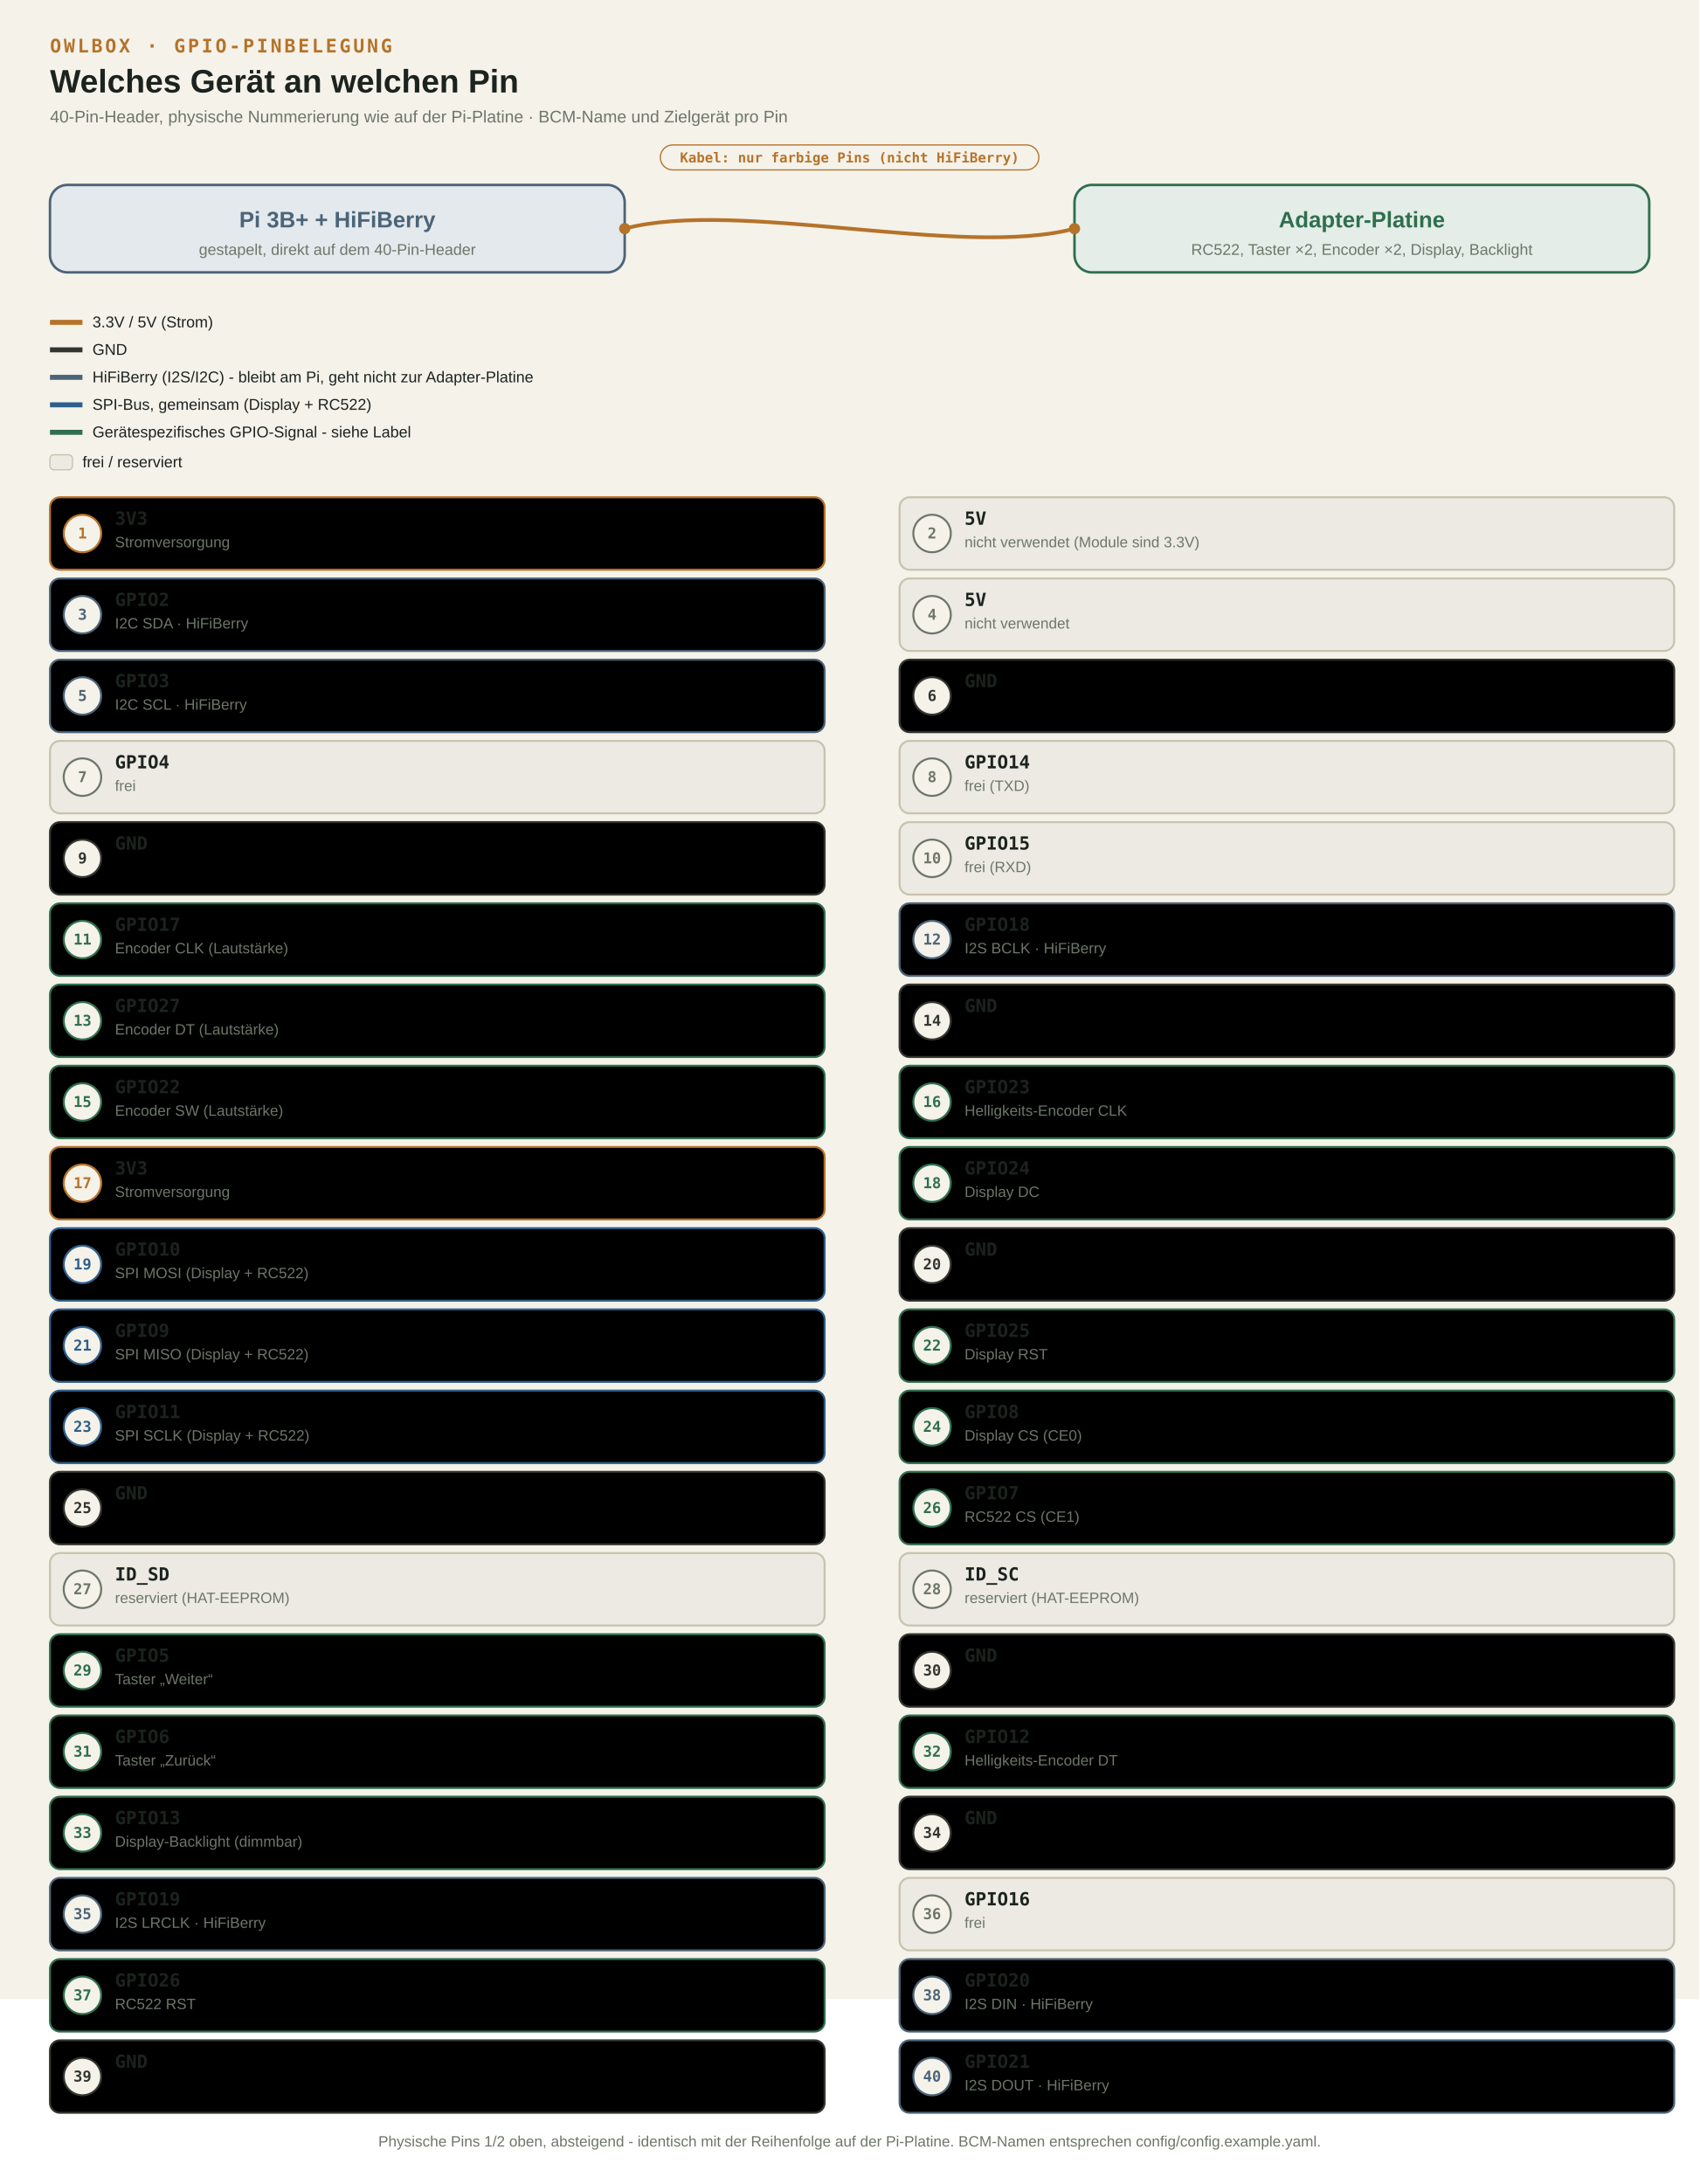
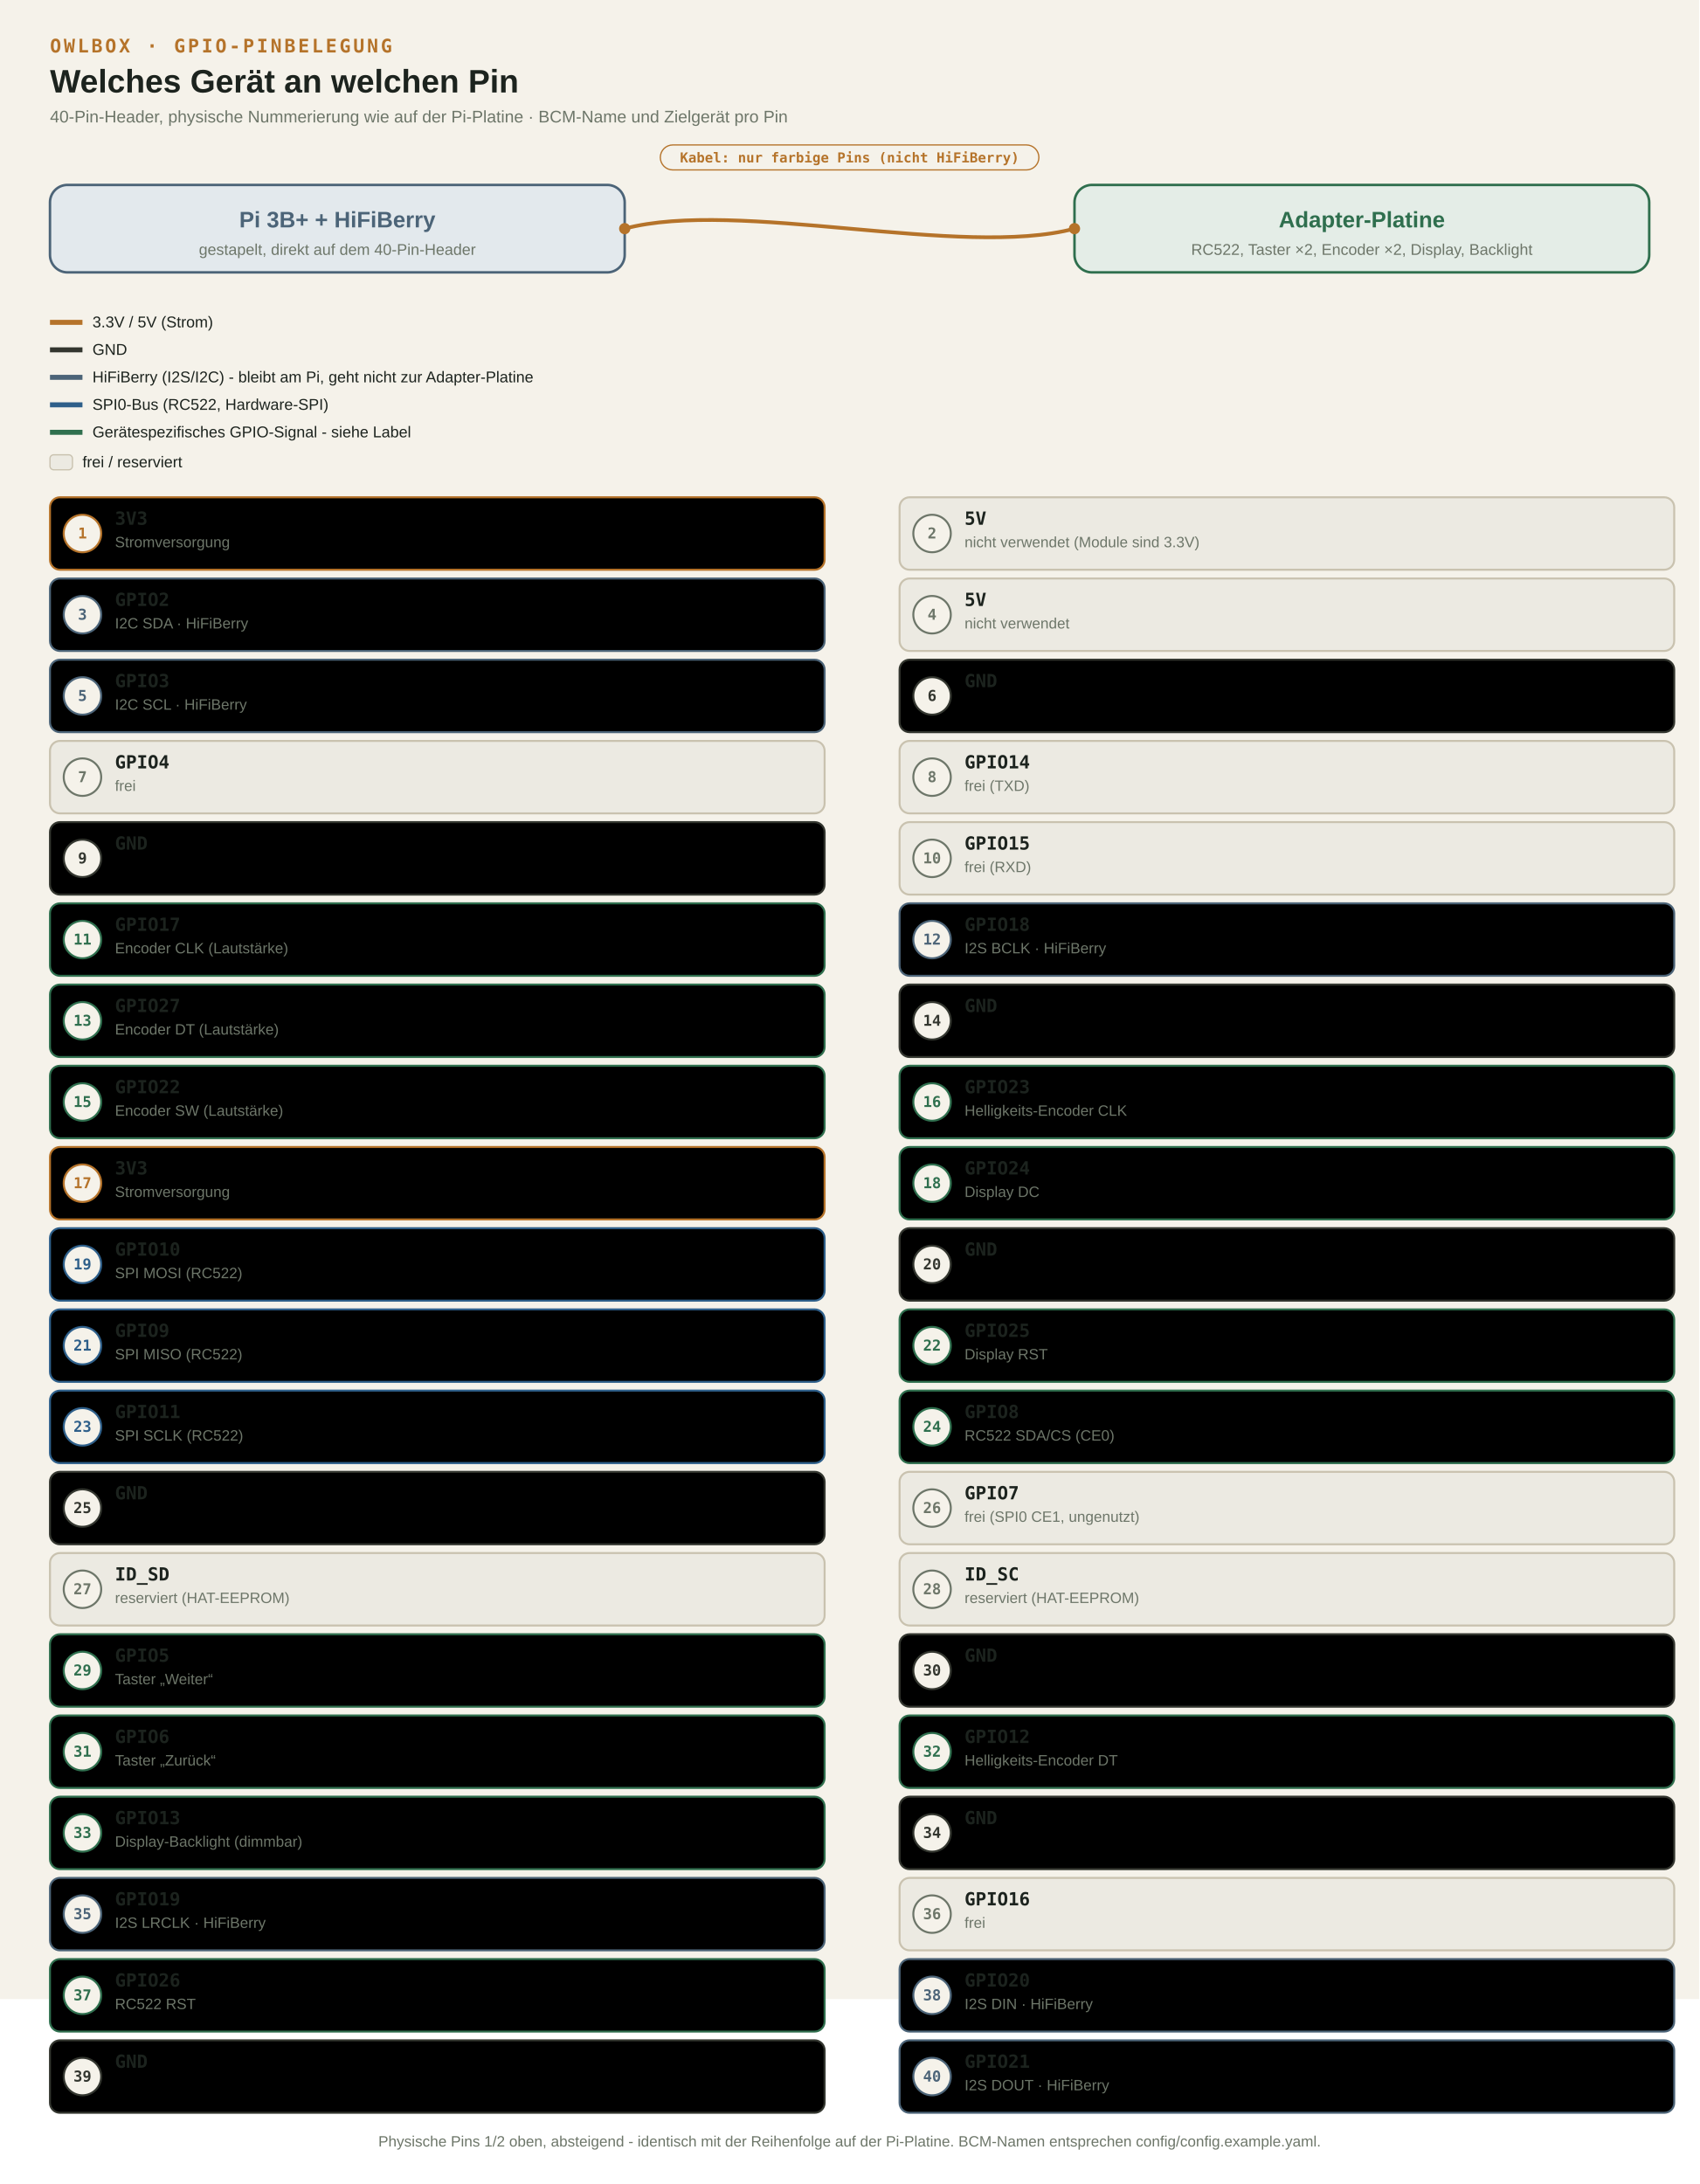
<svg xmlns="http://www.w3.org/2000/svg" viewBox="0 0 1360 1748" width="1360" height="1748" font-family="Arial, sans-serif">
  <rect x="0" y="0" width="1360" height="1600" fill="#f5f2ea" />
  <text x="40" y="42" font-size="15" letter-spacing="2" fill="#b5732a" font-family="ui-monospace, Consolas, monospace" font-weight="700">OWLBOX · GPIO-PINBELEGUNG</text>
  <text x="40" y="74" font-size="26" font-weight="800" fill="#1c231e" font-family="Arial, sans-serif">Welches Gerät an welchen Pin</text>
  <text x="40" y="98" font-size="13.5" fill="#6d7669" font-family="Arial, sans-serif">40-Pin-Header, physische Nummerierung wie auf der Pi-Platine · BCM-Name und Zielgerät pro Pin</text>
  <rect x="40" y="148" width="460" height="70" rx="14" fill="#e3e9ed" stroke="#4c6478" stroke-width="2" />
  <text x="270" y="182" font-size="18" font-weight="700" fill="#4c6478" text-anchor="middle" font-family="Arial, sans-serif">Pi 3B+ + HiFiBerry</text>
  <text x="270" y="204" font-size="12.5" fill="#6d7669" text-anchor="middle" font-family="Arial, sans-serif">gestapelt, direkt auf dem 40-Pin-Header</text>
  <rect x="860" y="148" width="460" height="70" rx="14" fill="#e4ede7" stroke="#2f6f4e" stroke-width="2" />
  <text x="1090" y="182" font-size="18" font-weight="700" fill="#2f6f4e" text-anchor="middle" font-family="Arial, sans-serif">Adapter-Platine</text>
  <text x="1090" y="204" font-size="12.5" fill="#6d7669" text-anchor="middle" font-family="Arial, sans-serif">RC522, Taster ×2, Encoder ×2, Display, Backlight</text>
  <path d="M 500 183 C 590 159, 770 207, 860 183" stroke="#b5732a" stroke-width="3" fill="none" />
  <circle cx="500" cy="183" r="4.5" fill="#b5732a" />
  <circle cx="860" cy="183" r="4.5" fill="#b5732a" />
  <rect x="528.5" y="116" width="303.0" height="20" rx="10" fill="#f5f2ea" stroke="#b5732a" stroke-width="1" />
  <text x="680" y="130" font-size="11" fill="#b5732a" text-anchor="middle" font-family="ui-monospace, monospace" font-weight="700">Kabel: nur farbige Pins (nicht HiFiBerry)</text>
  <line x1="40" y1="258" x2="66" y2="258" stroke="#b5732a" stroke-width="4" />
  <text x="74" y="262" font-size="12.5" fill="#1c231e" font-family="Arial, sans-serif">3.3V / 5V (Strom)</text>
  <line x1="40" y1="280" x2="66" y2="280" stroke="#33362f" stroke-width="4" />
  <text x="74" y="284" font-size="12.5" fill="#1c231e" font-family="Arial, sans-serif">GND</text>
  <line x1="40" y1="302" x2="66" y2="302" stroke="#4c6478" stroke-width="4" />
  <text x="74" y="306" font-size="12.5" fill="#1c231e" font-family="Arial, sans-serif">HiFiBerry (I2S/I2C) - bleibt am Pi, geht nicht zur Adapter-Platine</text>
  <line x1="40" y1="324" x2="66" y2="324" stroke="#2e5f8a" stroke-width="4" />
-   <text x="74" y="328" font-size="12.5" fill="#1c231e" font-family="Arial, sans-serif">SPI-Bus, gemeinsam (Display + RC522)</text>
+   <text x="74" y="328" font-size="12.5" fill="#1c231e" font-family="Arial, sans-serif">SPI0-Bus (RC522, Hardware-SPI)</text>
  <line x1="40" y1="346" x2="66" y2="346" stroke="#2f6f4e" stroke-width="4" />
  <text x="74" y="350" font-size="12.5" fill="#1c231e" font-family="Arial, sans-serif">Gerätespezifisches GPIO-Signal - siehe Label</text>
  <rect x="40" y="364" width="18" height="12" rx="3" fill="#eceae2" stroke="#c9c2af" />
  <text x="66" y="374" font-size="12.5" fill="#1c231e" font-family="Arial, sans-serif">frei / reserviert</text>
  <rect x="40" y="398" width="620" height="58" rx="8" fill="color-mix(in srgb, #b5732a 13%, #ffffff)" stroke="#b5732a" stroke-width="1.6" />
  <circle cx="66" cy="427" r="15" fill="#f5f2ea" stroke="#b5732a" stroke-width="1.6" />
  <text x="66" y="431" font-size="12" font-weight="700" fill="#b5732a" text-anchor="middle" font-family="ui-monospace, monospace">1</text>
  <text x="92" y="420" font-size="14.5" font-weight="700" fill="#1c231e" font-family="ui-monospace, monospace">3V3</text>
  <text x="92" y="438" font-size="12" fill="#6d7669" font-family="Arial, sans-serif">Stromversorgung</text>
  <rect x="720" y="398" width="620" height="58" rx="8" fill="#eceae2" stroke="#c9c2af" stroke-width="1.6" />
  <circle cx="746" cy="427" r="15" fill="#f5f2ea" stroke="#6d7669" stroke-width="1.6" />
  <text x="746" y="431" font-size="12" font-weight="700" fill="#6d7669" text-anchor="middle" font-family="ui-monospace, monospace">2</text>
  <text x="772" y="420" font-size="14.5" font-weight="700" fill="#1c231e" font-family="ui-monospace, monospace">5V</text>
  <text x="772" y="438" font-size="12" fill="#6d7669" font-family="Arial, sans-serif">nicht verwendet (Module sind 3.3V)</text>
  <rect x="40" y="463" width="620" height="58" rx="8" fill="color-mix(in srgb, #4c6478 13%, #ffffff)" stroke="#4c6478" stroke-width="1.6" />
  <circle cx="66" cy="492" r="15" fill="#f5f2ea" stroke="#4c6478" stroke-width="1.6" />
  <text x="66" y="496" font-size="12" font-weight="700" fill="#4c6478" text-anchor="middle" font-family="ui-monospace, monospace">3</text>
  <text x="92" y="485" font-size="14.5" font-weight="700" fill="#1c231e" font-family="ui-monospace, monospace">GPIO2</text>
  <text x="92" y="503" font-size="12" fill="#6d7669" font-family="Arial, sans-serif">I2C SDA · HiFiBerry</text>
  <rect x="720" y="463" width="620" height="58" rx="8" fill="#eceae2" stroke="#c9c2af" stroke-width="1.6" />
  <circle cx="746" cy="492" r="15" fill="#f5f2ea" stroke="#6d7669" stroke-width="1.6" />
  <text x="746" y="496" font-size="12" font-weight="700" fill="#6d7669" text-anchor="middle" font-family="ui-monospace, monospace">4</text>
  <text x="772" y="485" font-size="14.5" font-weight="700" fill="#1c231e" font-family="ui-monospace, monospace">5V</text>
  <text x="772" y="503" font-size="12" fill="#6d7669" font-family="Arial, sans-serif">nicht verwendet</text>
  <rect x="40" y="528" width="620" height="58" rx="8" fill="color-mix(in srgb, #4c6478 13%, #ffffff)" stroke="#4c6478" stroke-width="1.6" />
  <circle cx="66" cy="557" r="15" fill="#f5f2ea" stroke="#4c6478" stroke-width="1.6" />
  <text x="66" y="561" font-size="12" font-weight="700" fill="#4c6478" text-anchor="middle" font-family="ui-monospace, monospace">5</text>
  <text x="92" y="550" font-size="14.5" font-weight="700" fill="#1c231e" font-family="ui-monospace, monospace">GPIO3</text>
  <text x="92" y="568" font-size="12" fill="#6d7669" font-family="Arial, sans-serif">I2C SCL · HiFiBerry</text>
  <rect x="720" y="528" width="620" height="58" rx="8" fill="color-mix(in srgb, #33362f 13%, #ffffff)" stroke="#33362f" stroke-width="1.6" />
  <circle cx="746" cy="557" r="15" fill="#f5f2ea" stroke="#33362f" stroke-width="1.6" />
  <text x="746" y="561" font-size="12" font-weight="700" fill="#33362f" text-anchor="middle" font-family="ui-monospace, monospace">6</text>
  <text x="772" y="550" font-size="14.5" font-weight="700" fill="#1c231e" font-family="ui-monospace, monospace">GND</text>
  <rect x="40" y="593" width="620" height="58" rx="8" fill="#eceae2" stroke="#c9c2af" stroke-width="1.6" />
  <circle cx="66" cy="622" r="15" fill="#f5f2ea" stroke="#6d7669" stroke-width="1.6" />
  <text x="66" y="626" font-size="12" font-weight="700" fill="#6d7669" text-anchor="middle" font-family="ui-monospace, monospace">7</text>
  <text x="92" y="615" font-size="14.5" font-weight="700" fill="#1c231e" font-family="ui-monospace, monospace">GPIO4</text>
  <text x="92" y="633" font-size="12" fill="#6d7669" font-family="Arial, sans-serif">frei</text>
  <rect x="720" y="593" width="620" height="58" rx="8" fill="#eceae2" stroke="#c9c2af" stroke-width="1.6" />
  <circle cx="746" cy="622" r="15" fill="#f5f2ea" stroke="#6d7669" stroke-width="1.6" />
  <text x="746" y="626" font-size="12" font-weight="700" fill="#6d7669" text-anchor="middle" font-family="ui-monospace, monospace">8</text>
  <text x="772" y="615" font-size="14.5" font-weight="700" fill="#1c231e" font-family="ui-monospace, monospace">GPIO14</text>
  <text x="772" y="633" font-size="12" fill="#6d7669" font-family="Arial, sans-serif">frei (TXD)</text>
  <rect x="40" y="658" width="620" height="58" rx="8" fill="color-mix(in srgb, #33362f 13%, #ffffff)" stroke="#33362f" stroke-width="1.6" />
  <circle cx="66" cy="687" r="15" fill="#f5f2ea" stroke="#33362f" stroke-width="1.6" />
  <text x="66" y="691" font-size="12" font-weight="700" fill="#33362f" text-anchor="middle" font-family="ui-monospace, monospace">9</text>
  <text x="92" y="680" font-size="14.5" font-weight="700" fill="#1c231e" font-family="ui-monospace, monospace">GND</text>
  <rect x="720" y="658" width="620" height="58" rx="8" fill="#eceae2" stroke="#c9c2af" stroke-width="1.6" />
  <circle cx="746" cy="687" r="15" fill="#f5f2ea" stroke="#6d7669" stroke-width="1.6" />
  <text x="746" y="691" font-size="12" font-weight="700" fill="#6d7669" text-anchor="middle" font-family="ui-monospace, monospace">10</text>
  <text x="772" y="680" font-size="14.5" font-weight="700" fill="#1c231e" font-family="ui-monospace, monospace">GPIO15</text>
  <text x="772" y="698" font-size="12" fill="#6d7669" font-family="Arial, sans-serif">frei (RXD)</text>
  <rect x="40" y="723" width="620" height="58" rx="8" fill="color-mix(in srgb, #2f6f4e 13%, #ffffff)" stroke="#2f6f4e" stroke-width="1.6" />
  <circle cx="66" cy="752" r="15" fill="#f5f2ea" stroke="#2f6f4e" stroke-width="1.6" />
  <text x="66" y="756" font-size="12" font-weight="700" fill="#2f6f4e" text-anchor="middle" font-family="ui-monospace, monospace">11</text>
  <text x="92" y="745" font-size="14.5" font-weight="700" fill="#1c231e" font-family="ui-monospace, monospace">GPIO17</text>
  <text x="92" y="763" font-size="12" fill="#6d7669" font-family="Arial, sans-serif">Encoder CLK (Lautstärke)</text>
  <rect x="720" y="723" width="620" height="58" rx="8" fill="color-mix(in srgb, #4c6478 13%, #ffffff)" stroke="#4c6478" stroke-width="1.6" />
  <circle cx="746" cy="752" r="15" fill="#f5f2ea" stroke="#4c6478" stroke-width="1.6" />
  <text x="746" y="756" font-size="12" font-weight="700" fill="#4c6478" text-anchor="middle" font-family="ui-monospace, monospace">12</text>
  <text x="772" y="745" font-size="14.5" font-weight="700" fill="#1c231e" font-family="ui-monospace, monospace">GPIO18</text>
  <text x="772" y="763" font-size="12" fill="#6d7669" font-family="Arial, sans-serif">I2S BCLK · HiFiBerry</text>
  <rect x="40" y="788" width="620" height="58" rx="8" fill="color-mix(in srgb, #2f6f4e 13%, #ffffff)" stroke="#2f6f4e" stroke-width="1.6" />
  <circle cx="66" cy="817" r="15" fill="#f5f2ea" stroke="#2f6f4e" stroke-width="1.6" />
  <text x="66" y="821" font-size="12" font-weight="700" fill="#2f6f4e" text-anchor="middle" font-family="ui-monospace, monospace">13</text>
  <text x="92" y="810" font-size="14.5" font-weight="700" fill="#1c231e" font-family="ui-monospace, monospace">GPIO27</text>
  <text x="92" y="828" font-size="12" fill="#6d7669" font-family="Arial, sans-serif">Encoder DT (Lautstärke)</text>
  <rect x="720" y="788" width="620" height="58" rx="8" fill="color-mix(in srgb, #33362f 13%, #ffffff)" stroke="#33362f" stroke-width="1.6" />
  <circle cx="746" cy="817" r="15" fill="#f5f2ea" stroke="#33362f" stroke-width="1.6" />
  <text x="746" y="821" font-size="12" font-weight="700" fill="#33362f" text-anchor="middle" font-family="ui-monospace, monospace">14</text>
  <text x="772" y="810" font-size="14.5" font-weight="700" fill="#1c231e" font-family="ui-monospace, monospace">GND</text>
  <rect x="40" y="853" width="620" height="58" rx="8" fill="color-mix(in srgb, #2f6f4e 13%, #ffffff)" stroke="#2f6f4e" stroke-width="1.6" />
  <circle cx="66" cy="882" r="15" fill="#f5f2ea" stroke="#2f6f4e" stroke-width="1.6" />
  <text x="66" y="886" font-size="12" font-weight="700" fill="#2f6f4e" text-anchor="middle" font-family="ui-monospace, monospace">15</text>
  <text x="92" y="875" font-size="14.5" font-weight="700" fill="#1c231e" font-family="ui-monospace, monospace">GPIO22</text>
  <text x="92" y="893" font-size="12" fill="#6d7669" font-family="Arial, sans-serif">Encoder SW (Lautstärke)</text>
  <rect x="720" y="853" width="620" height="58" rx="8" fill="color-mix(in srgb, #2f6f4e 13%, #ffffff)" stroke="#2f6f4e" stroke-width="1.6" />
  <circle cx="746" cy="882" r="15" fill="#f5f2ea" stroke="#2f6f4e" stroke-width="1.6" />
  <text x="746" y="886" font-size="12" font-weight="700" fill="#2f6f4e" text-anchor="middle" font-family="ui-monospace, monospace">16</text>
  <text x="772" y="875" font-size="14.5" font-weight="700" fill="#1c231e" font-family="ui-monospace, monospace">GPIO23</text>
  <text x="772" y="893" font-size="12" fill="#6d7669" font-family="Arial, sans-serif">Helligkeits-Encoder CLK</text>
  <rect x="40" y="918" width="620" height="58" rx="8" fill="color-mix(in srgb, #b5732a 13%, #ffffff)" stroke="#b5732a" stroke-width="1.6" />
  <circle cx="66" cy="947" r="15" fill="#f5f2ea" stroke="#b5732a" stroke-width="1.6" />
  <text x="66" y="951" font-size="12" font-weight="700" fill="#b5732a" text-anchor="middle" font-family="ui-monospace, monospace">17</text>
  <text x="92" y="940" font-size="14.5" font-weight="700" fill="#1c231e" font-family="ui-monospace, monospace">3V3</text>
  <text x="92" y="958" font-size="12" fill="#6d7669" font-family="Arial, sans-serif">Stromversorgung</text>
  <rect x="720" y="918" width="620" height="58" rx="8" fill="color-mix(in srgb, #2f6f4e 13%, #ffffff)" stroke="#2f6f4e" stroke-width="1.6" />
  <circle cx="746" cy="947" r="15" fill="#f5f2ea" stroke="#2f6f4e" stroke-width="1.6" />
  <text x="746" y="951" font-size="12" font-weight="700" fill="#2f6f4e" text-anchor="middle" font-family="ui-monospace, monospace">18</text>
  <text x="772" y="940" font-size="14.5" font-weight="700" fill="#1c231e" font-family="ui-monospace, monospace">GPIO24</text>
  <text x="772" y="958" font-size="12" fill="#6d7669" font-family="Arial, sans-serif">Display DC</text>
  <rect x="40" y="983" width="620" height="58" rx="8" fill="color-mix(in srgb, #2e5f8a 13%, #ffffff)" stroke="#2e5f8a" stroke-width="1.6" />
  <circle cx="66" cy="1012" r="15" fill="#f5f2ea" stroke="#2e5f8a" stroke-width="1.6" />
  <text x="66" y="1016" font-size="12" font-weight="700" fill="#2e5f8a" text-anchor="middle" font-family="ui-monospace, monospace">19</text>
  <text x="92" y="1005" font-size="14.5" font-weight="700" fill="#1c231e" font-family="ui-monospace, monospace">GPIO10</text>
-   <text x="92" y="1023" font-size="12" fill="#6d7669" font-family="Arial, sans-serif">SPI MOSI (Display + RC522)</text>
+   <text x="92" y="1023" font-size="12" fill="#6d7669" font-family="Arial, sans-serif">SPI MOSI (RC522)</text>
  <rect x="720" y="983" width="620" height="58" rx="8" fill="color-mix(in srgb, #33362f 13%, #ffffff)" stroke="#33362f" stroke-width="1.6" />
  <circle cx="746" cy="1012" r="15" fill="#f5f2ea" stroke="#33362f" stroke-width="1.6" />
  <text x="746" y="1016" font-size="12" font-weight="700" fill="#33362f" text-anchor="middle" font-family="ui-monospace, monospace">20</text>
  <text x="772" y="1005" font-size="14.5" font-weight="700" fill="#1c231e" font-family="ui-monospace, monospace">GND</text>
  <rect x="40" y="1048" width="620" height="58" rx="8" fill="color-mix(in srgb, #2e5f8a 13%, #ffffff)" stroke="#2e5f8a" stroke-width="1.6" />
  <circle cx="66" cy="1077" r="15" fill="#f5f2ea" stroke="#2e5f8a" stroke-width="1.6" />
  <text x="66" y="1081" font-size="12" font-weight="700" fill="#2e5f8a" text-anchor="middle" font-family="ui-monospace, monospace">21</text>
  <text x="92" y="1070" font-size="14.5" font-weight="700" fill="#1c231e" font-family="ui-monospace, monospace">GPIO9</text>
-   <text x="92" y="1088" font-size="12" fill="#6d7669" font-family="Arial, sans-serif">SPI MISO (Display + RC522)</text>
+   <text x="92" y="1088" font-size="12" fill="#6d7669" font-family="Arial, sans-serif">SPI MISO (RC522)</text>
  <rect x="720" y="1048" width="620" height="58" rx="8" fill="color-mix(in srgb, #2f6f4e 13%, #ffffff)" stroke="#2f6f4e" stroke-width="1.6" />
  <circle cx="746" cy="1077" r="15" fill="#f5f2ea" stroke="#2f6f4e" stroke-width="1.6" />
  <text x="746" y="1081" font-size="12" font-weight="700" fill="#2f6f4e" text-anchor="middle" font-family="ui-monospace, monospace">22</text>
  <text x="772" y="1070" font-size="14.5" font-weight="700" fill="#1c231e" font-family="ui-monospace, monospace">GPIO25</text>
  <text x="772" y="1088" font-size="12" fill="#6d7669" font-family="Arial, sans-serif">Display RST</text>
  <rect x="40" y="1113" width="620" height="58" rx="8" fill="color-mix(in srgb, #2e5f8a 13%, #ffffff)" stroke="#2e5f8a" stroke-width="1.6" />
  <circle cx="66" cy="1142" r="15" fill="#f5f2ea" stroke="#2e5f8a" stroke-width="1.6" />
  <text x="66" y="1146" font-size="12" font-weight="700" fill="#2e5f8a" text-anchor="middle" font-family="ui-monospace, monospace">23</text>
  <text x="92" y="1135" font-size="14.5" font-weight="700" fill="#1c231e" font-family="ui-monospace, monospace">GPIO11</text>
-   <text x="92" y="1153" font-size="12" fill="#6d7669" font-family="Arial, sans-serif">SPI SCLK (Display + RC522)</text>
+   <text x="92" y="1153" font-size="12" fill="#6d7669" font-family="Arial, sans-serif">SPI SCLK (RC522)</text>
  <rect x="720" y="1113" width="620" height="58" rx="8" fill="color-mix(in srgb, #2f6f4e 13%, #ffffff)" stroke="#2f6f4e" stroke-width="1.6" />
  <circle cx="746" cy="1142" r="15" fill="#f5f2ea" stroke="#2f6f4e" stroke-width="1.6" />
  <text x="746" y="1146" font-size="12" font-weight="700" fill="#2f6f4e" text-anchor="middle" font-family="ui-monospace, monospace">24</text>
  <text x="772" y="1135" font-size="14.5" font-weight="700" fill="#1c231e" font-family="ui-monospace, monospace">GPIO8</text>
-   <text x="772" y="1153" font-size="12" fill="#6d7669" font-family="Arial, sans-serif">Display CS (CE0)</text>
+   <text x="772" y="1153" font-size="12" fill="#6d7669" font-family="Arial, sans-serif">RC522 SDA/CS (CE0)</text>
  <rect x="40" y="1178" width="620" height="58" rx="8" fill="color-mix(in srgb, #33362f 13%, #ffffff)" stroke="#33362f" stroke-width="1.6" />
  <circle cx="66" cy="1207" r="15" fill="#f5f2ea" stroke="#33362f" stroke-width="1.6" />
  <text x="66" y="1211" font-size="12" font-weight="700" fill="#33362f" text-anchor="middle" font-family="ui-monospace, monospace">25</text>
  <text x="92" y="1200" font-size="14.5" font-weight="700" fill="#1c231e" font-family="ui-monospace, monospace">GND</text>
-   <rect x="720" y="1178" width="620" height="58" rx="8" fill="color-mix(in srgb, #2f6f4e 13%, #ffffff)" stroke="#2f6f4e" stroke-width="1.6" />
-   <circle cx="746" cy="1207" r="15" fill="#f5f2ea" stroke="#2f6f4e" stroke-width="1.6" />
-   <text x="746" y="1211" font-size="12" font-weight="700" fill="#2f6f4e" text-anchor="middle" font-family="ui-monospace, monospace">26</text>
+   <rect x="720" y="1178" width="620" height="58" rx="8" fill="#eceae2" stroke="#c9c2af" stroke-width="1.6" />
+   <circle cx="746" cy="1207" r="15" fill="#f5f2ea" stroke="#6d7669" stroke-width="1.6" />
+   <text x="746" y="1211" font-size="12" font-weight="700" fill="#6d7669" text-anchor="middle" font-family="ui-monospace, monospace">26</text>
  <text x="772" y="1200" font-size="14.5" font-weight="700" fill="#1c231e" font-family="ui-monospace, monospace">GPIO7</text>
-   <text x="772" y="1218" font-size="12" fill="#6d7669" font-family="Arial, sans-serif">RC522 CS (CE1)</text>
+   <text x="772" y="1218" font-size="12" fill="#6d7669" font-family="Arial, sans-serif">frei (SPI0 CE1, ungenutzt)</text>
  <rect x="40" y="1243" width="620" height="58" rx="8" fill="#eceae2" stroke="#c9c2af" stroke-width="1.6" />
  <circle cx="66" cy="1272" r="15" fill="#f5f2ea" stroke="#6d7669" stroke-width="1.6" />
  <text x="66" y="1276" font-size="12" font-weight="700" fill="#6d7669" text-anchor="middle" font-family="ui-monospace, monospace">27</text>
  <text x="92" y="1265" font-size="14.5" font-weight="700" fill="#1c231e" font-family="ui-monospace, monospace">ID_SD</text>
  <text x="92" y="1283" font-size="12" fill="#6d7669" font-family="Arial, sans-serif">reserviert (HAT-EEPROM)</text>
  <rect x="720" y="1243" width="620" height="58" rx="8" fill="#eceae2" stroke="#c9c2af" stroke-width="1.6" />
  <circle cx="746" cy="1272" r="15" fill="#f5f2ea" stroke="#6d7669" stroke-width="1.6" />
  <text x="746" y="1276" font-size="12" font-weight="700" fill="#6d7669" text-anchor="middle" font-family="ui-monospace, monospace">28</text>
  <text x="772" y="1265" font-size="14.5" font-weight="700" fill="#1c231e" font-family="ui-monospace, monospace">ID_SC</text>
  <text x="772" y="1283" font-size="12" fill="#6d7669" font-family="Arial, sans-serif">reserviert (HAT-EEPROM)</text>
  <rect x="40" y="1308" width="620" height="58" rx="8" fill="color-mix(in srgb, #2f6f4e 13%, #ffffff)" stroke="#2f6f4e" stroke-width="1.6" />
  <circle cx="66" cy="1337" r="15" fill="#f5f2ea" stroke="#2f6f4e" stroke-width="1.6" />
  <text x="66" y="1341" font-size="12" font-weight="700" fill="#2f6f4e" text-anchor="middle" font-family="ui-monospace, monospace">29</text>
  <text x="92" y="1330" font-size="14.5" font-weight="700" fill="#1c231e" font-family="ui-monospace, monospace">GPIO5</text>
  <text x="92" y="1348" font-size="12" fill="#6d7669" font-family="Arial, sans-serif">Taster „Weiter“</text>
  <rect x="720" y="1308" width="620" height="58" rx="8" fill="color-mix(in srgb, #33362f 13%, #ffffff)" stroke="#33362f" stroke-width="1.6" />
  <circle cx="746" cy="1337" r="15" fill="#f5f2ea" stroke="#33362f" stroke-width="1.6" />
  <text x="746" y="1341" font-size="12" font-weight="700" fill="#33362f" text-anchor="middle" font-family="ui-monospace, monospace">30</text>
  <text x="772" y="1330" font-size="14.5" font-weight="700" fill="#1c231e" font-family="ui-monospace, monospace">GND</text>
  <rect x="40" y="1373" width="620" height="58" rx="8" fill="color-mix(in srgb, #2f6f4e 13%, #ffffff)" stroke="#2f6f4e" stroke-width="1.6" />
  <circle cx="66" cy="1402" r="15" fill="#f5f2ea" stroke="#2f6f4e" stroke-width="1.6" />
  <text x="66" y="1406" font-size="12" font-weight="700" fill="#2f6f4e" text-anchor="middle" font-family="ui-monospace, monospace">31</text>
  <text x="92" y="1395" font-size="14.5" font-weight="700" fill="#1c231e" font-family="ui-monospace, monospace">GPIO6</text>
  <text x="92" y="1413" font-size="12" fill="#6d7669" font-family="Arial, sans-serif">Taster „Zurück“</text>
  <rect x="720" y="1373" width="620" height="58" rx="8" fill="color-mix(in srgb, #2f6f4e 13%, #ffffff)" stroke="#2f6f4e" stroke-width="1.6" />
  <circle cx="746" cy="1402" r="15" fill="#f5f2ea" stroke="#2f6f4e" stroke-width="1.6" />
  <text x="746" y="1406" font-size="12" font-weight="700" fill="#2f6f4e" text-anchor="middle" font-family="ui-monospace, monospace">32</text>
  <text x="772" y="1395" font-size="14.5" font-weight="700" fill="#1c231e" font-family="ui-monospace, monospace">GPIO12</text>
  <text x="772" y="1413" font-size="12" fill="#6d7669" font-family="Arial, sans-serif">Helligkeits-Encoder DT</text>
  <rect x="40" y="1438" width="620" height="58" rx="8" fill="color-mix(in srgb, #2f6f4e 13%, #ffffff)" stroke="#2f6f4e" stroke-width="1.6" />
  <circle cx="66" cy="1467" r="15" fill="#f5f2ea" stroke="#2f6f4e" stroke-width="1.6" />
  <text x="66" y="1471" font-size="12" font-weight="700" fill="#2f6f4e" text-anchor="middle" font-family="ui-monospace, monospace">33</text>
  <text x="92" y="1460" font-size="14.5" font-weight="700" fill="#1c231e" font-family="ui-monospace, monospace">GPIO13</text>
  <text x="92" y="1478" font-size="12" fill="#6d7669" font-family="Arial, sans-serif">Display-Backlight (dimmbar)</text>
  <rect x="720" y="1438" width="620" height="58" rx="8" fill="color-mix(in srgb, #33362f 13%, #ffffff)" stroke="#33362f" stroke-width="1.6" />
  <circle cx="746" cy="1467" r="15" fill="#f5f2ea" stroke="#33362f" stroke-width="1.6" />
  <text x="746" y="1471" font-size="12" font-weight="700" fill="#33362f" text-anchor="middle" font-family="ui-monospace, monospace">34</text>
  <text x="772" y="1460" font-size="14.5" font-weight="700" fill="#1c231e" font-family="ui-monospace, monospace">GND</text>
  <rect x="40" y="1503" width="620" height="58" rx="8" fill="color-mix(in srgb, #4c6478 13%, #ffffff)" stroke="#4c6478" stroke-width="1.6" />
  <circle cx="66" cy="1532" r="15" fill="#f5f2ea" stroke="#4c6478" stroke-width="1.6" />
  <text x="66" y="1536" font-size="12" font-weight="700" fill="#4c6478" text-anchor="middle" font-family="ui-monospace, monospace">35</text>
  <text x="92" y="1525" font-size="14.5" font-weight="700" fill="#1c231e" font-family="ui-monospace, monospace">GPIO19</text>
  <text x="92" y="1543" font-size="12" fill="#6d7669" font-family="Arial, sans-serif">I2S LRCLK · HiFiBerry</text>
  <rect x="720" y="1503" width="620" height="58" rx="8" fill="#eceae2" stroke="#c9c2af" stroke-width="1.6" />
  <circle cx="746" cy="1532" r="15" fill="#f5f2ea" stroke="#6d7669" stroke-width="1.6" />
  <text x="746" y="1536" font-size="12" font-weight="700" fill="#6d7669" text-anchor="middle" font-family="ui-monospace, monospace">36</text>
  <text x="772" y="1525" font-size="14.5" font-weight="700" fill="#1c231e" font-family="ui-monospace, monospace">GPIO16</text>
  <text x="772" y="1543" font-size="12" fill="#6d7669" font-family="Arial, sans-serif">frei</text>
  <rect x="40" y="1568" width="620" height="58" rx="8" fill="color-mix(in srgb, #2f6f4e 13%, #ffffff)" stroke="#2f6f4e" stroke-width="1.6" />
  <circle cx="66" cy="1597" r="15" fill="#f5f2ea" stroke="#2f6f4e" stroke-width="1.6" />
  <text x="66" y="1601" font-size="12" font-weight="700" fill="#2f6f4e" text-anchor="middle" font-family="ui-monospace, monospace">37</text>
  <text x="92" y="1590" font-size="14.5" font-weight="700" fill="#1c231e" font-family="ui-monospace, monospace">GPIO26</text>
  <text x="92" y="1608" font-size="12" fill="#6d7669" font-family="Arial, sans-serif">RC522 RST</text>
  <rect x="720" y="1568" width="620" height="58" rx="8" fill="color-mix(in srgb, #4c6478 13%, #ffffff)" stroke="#4c6478" stroke-width="1.6" />
  <circle cx="746" cy="1597" r="15" fill="#f5f2ea" stroke="#4c6478" stroke-width="1.6" />
  <text x="746" y="1601" font-size="12" font-weight="700" fill="#4c6478" text-anchor="middle" font-family="ui-monospace, monospace">38</text>
  <text x="772" y="1590" font-size="14.5" font-weight="700" fill="#1c231e" font-family="ui-monospace, monospace">GPIO20</text>
  <text x="772" y="1608" font-size="12" fill="#6d7669" font-family="Arial, sans-serif">I2S DIN · HiFiBerry</text>
  <rect x="40" y="1633" width="620" height="58" rx="8" fill="color-mix(in srgb, #33362f 13%, #ffffff)" stroke="#33362f" stroke-width="1.6" />
  <circle cx="66" cy="1662" r="15" fill="#f5f2ea" stroke="#33362f" stroke-width="1.6" />
  <text x="66" y="1666" font-size="12" font-weight="700" fill="#33362f" text-anchor="middle" font-family="ui-monospace, monospace">39</text>
  <text x="92" y="1655" font-size="14.5" font-weight="700" fill="#1c231e" font-family="ui-monospace, monospace">GND</text>
  <rect x="720" y="1633" width="620" height="58" rx="8" fill="color-mix(in srgb, #4c6478 13%, #ffffff)" stroke="#4c6478" stroke-width="1.6" />
  <circle cx="746" cy="1662" r="15" fill="#f5f2ea" stroke="#4c6478" stroke-width="1.6" />
  <text x="746" y="1666" font-size="12" font-weight="700" fill="#4c6478" text-anchor="middle" font-family="ui-monospace, monospace">40</text>
  <text x="772" y="1655" font-size="14.5" font-weight="700" fill="#1c231e" font-family="ui-monospace, monospace">GPIO21</text>
  <text x="772" y="1673" font-size="12" fill="#6d7669" font-family="Arial, sans-serif">I2S DOUT · HiFiBerry</text>
  <text x="680" y="1718" font-size="12" fill="#6d7669" text-anchor="middle" font-family="Arial, sans-serif">Physische Pins 1/2 oben, absteigend - identisch mit der Reihenfolge auf der Pi-Platine. BCM-Namen entsprechen config/config.example.yaml.</text>
</svg>
